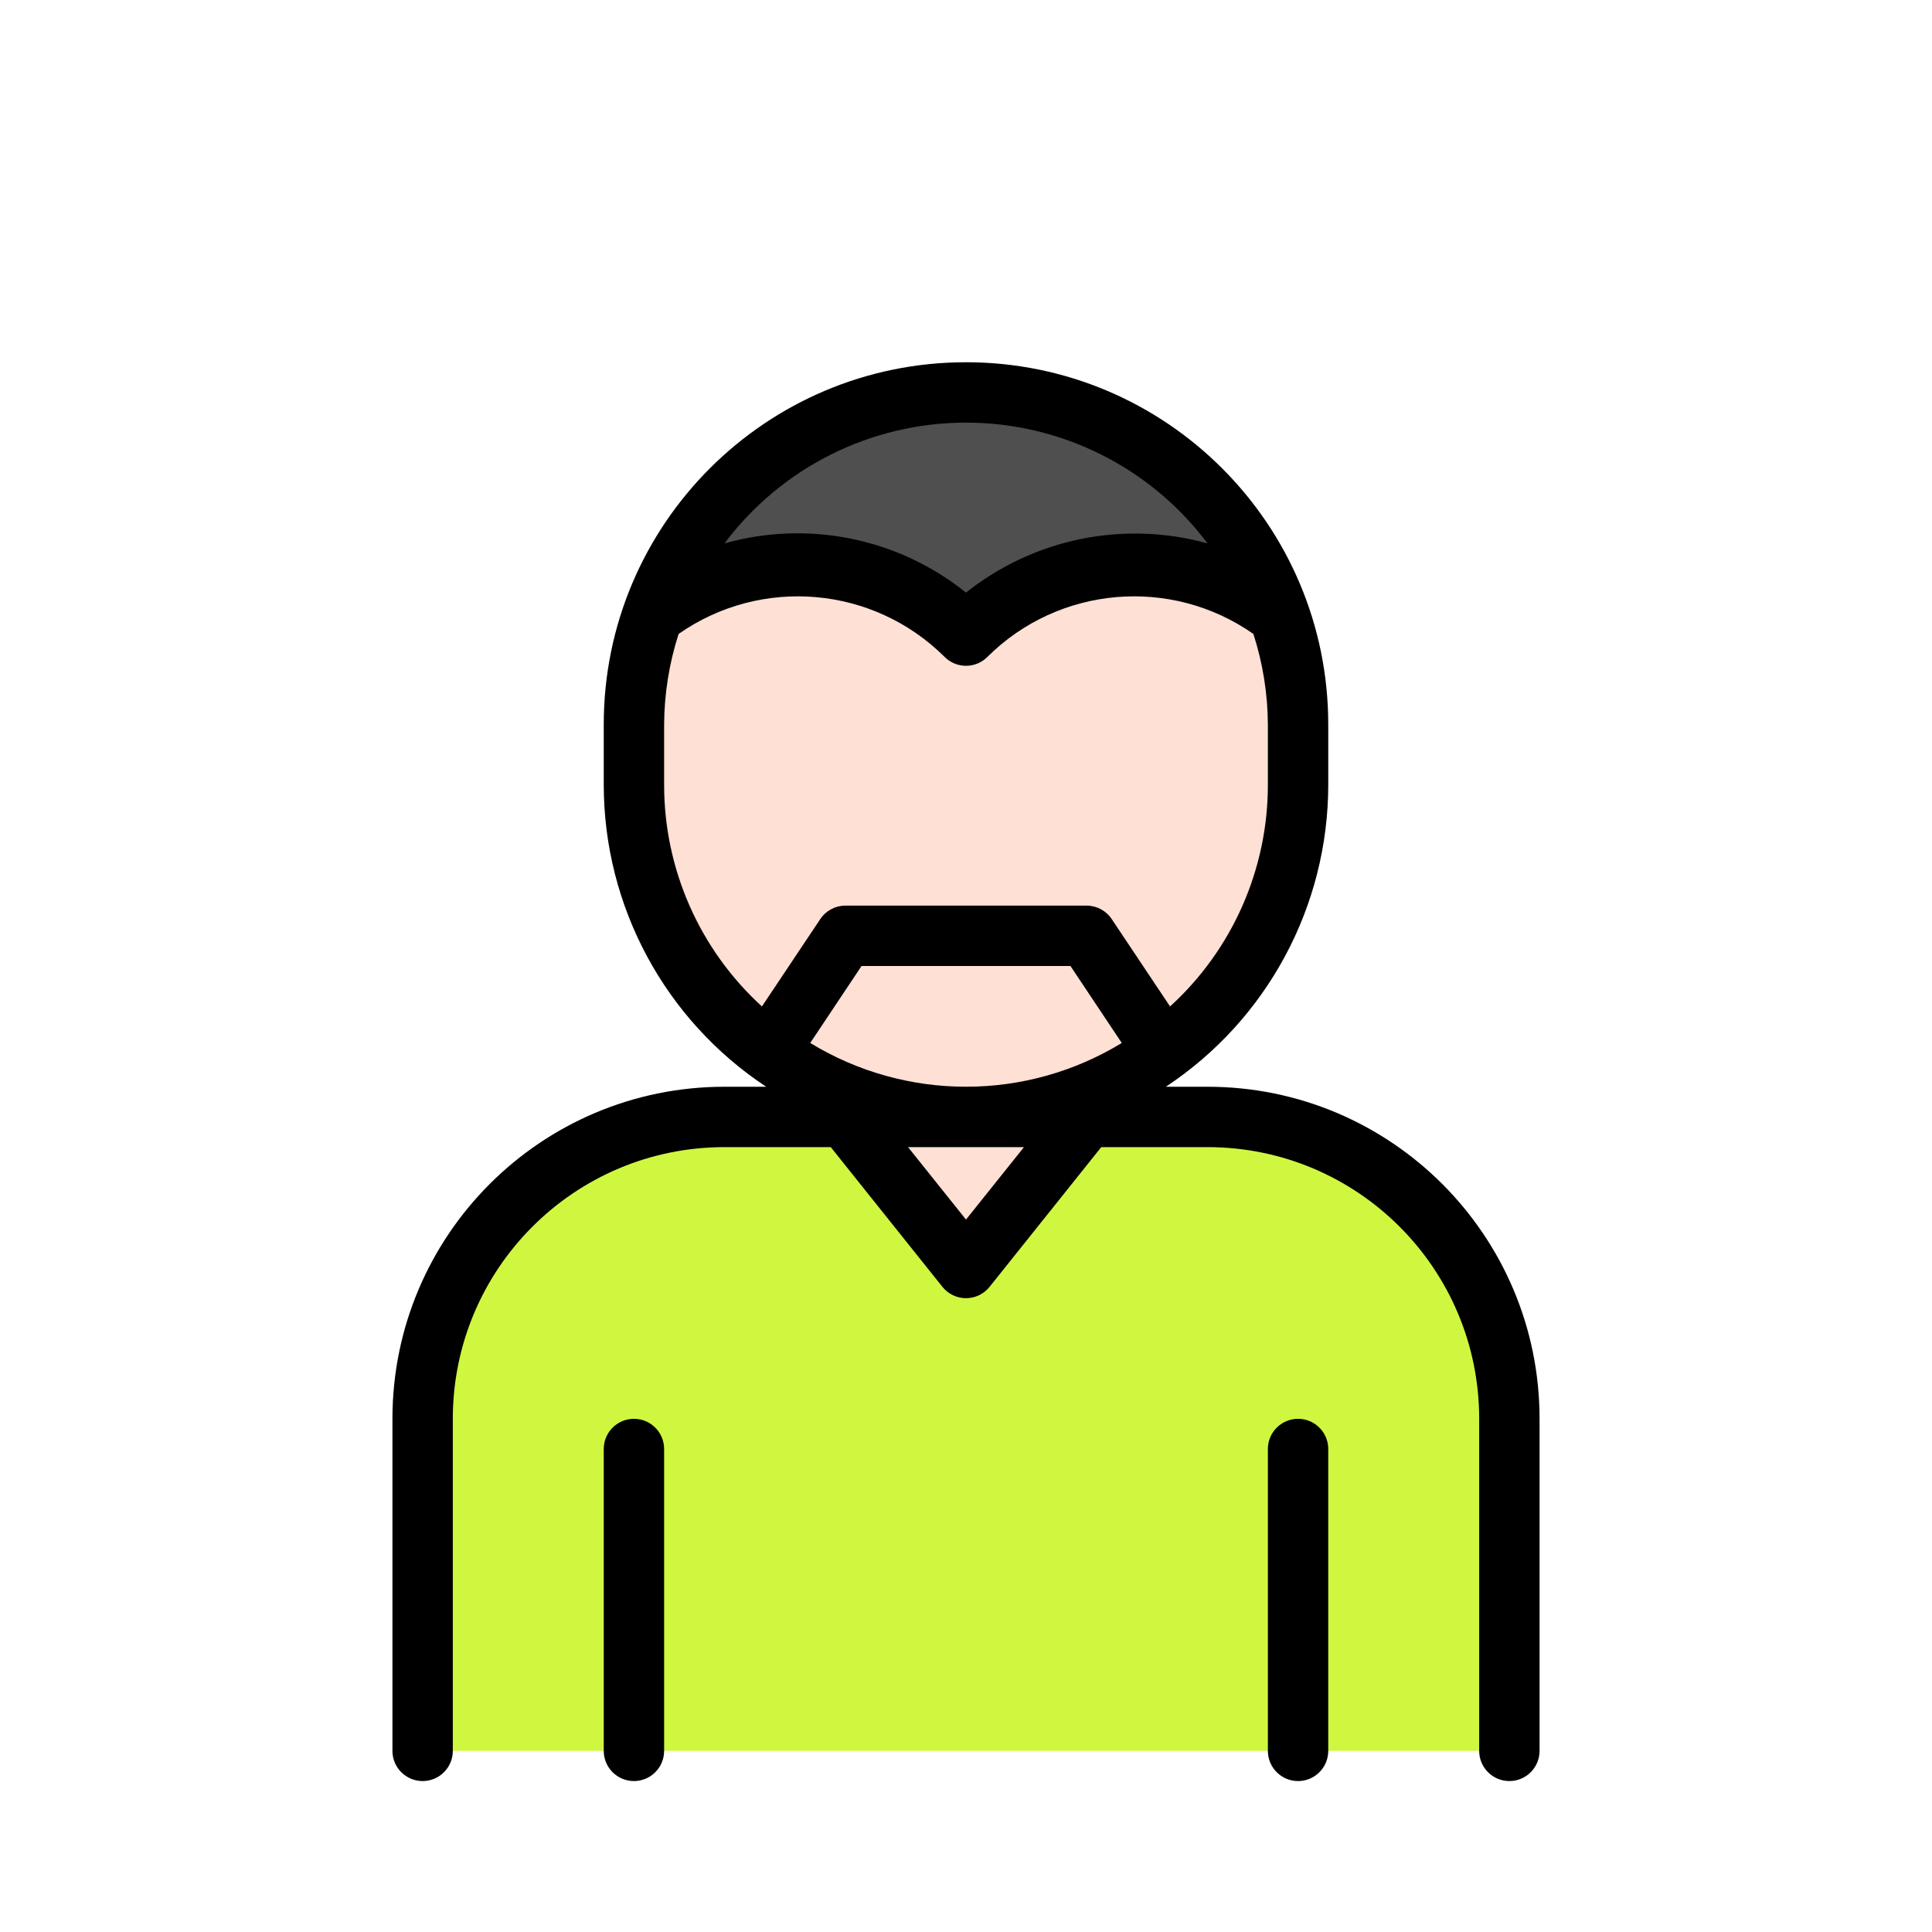
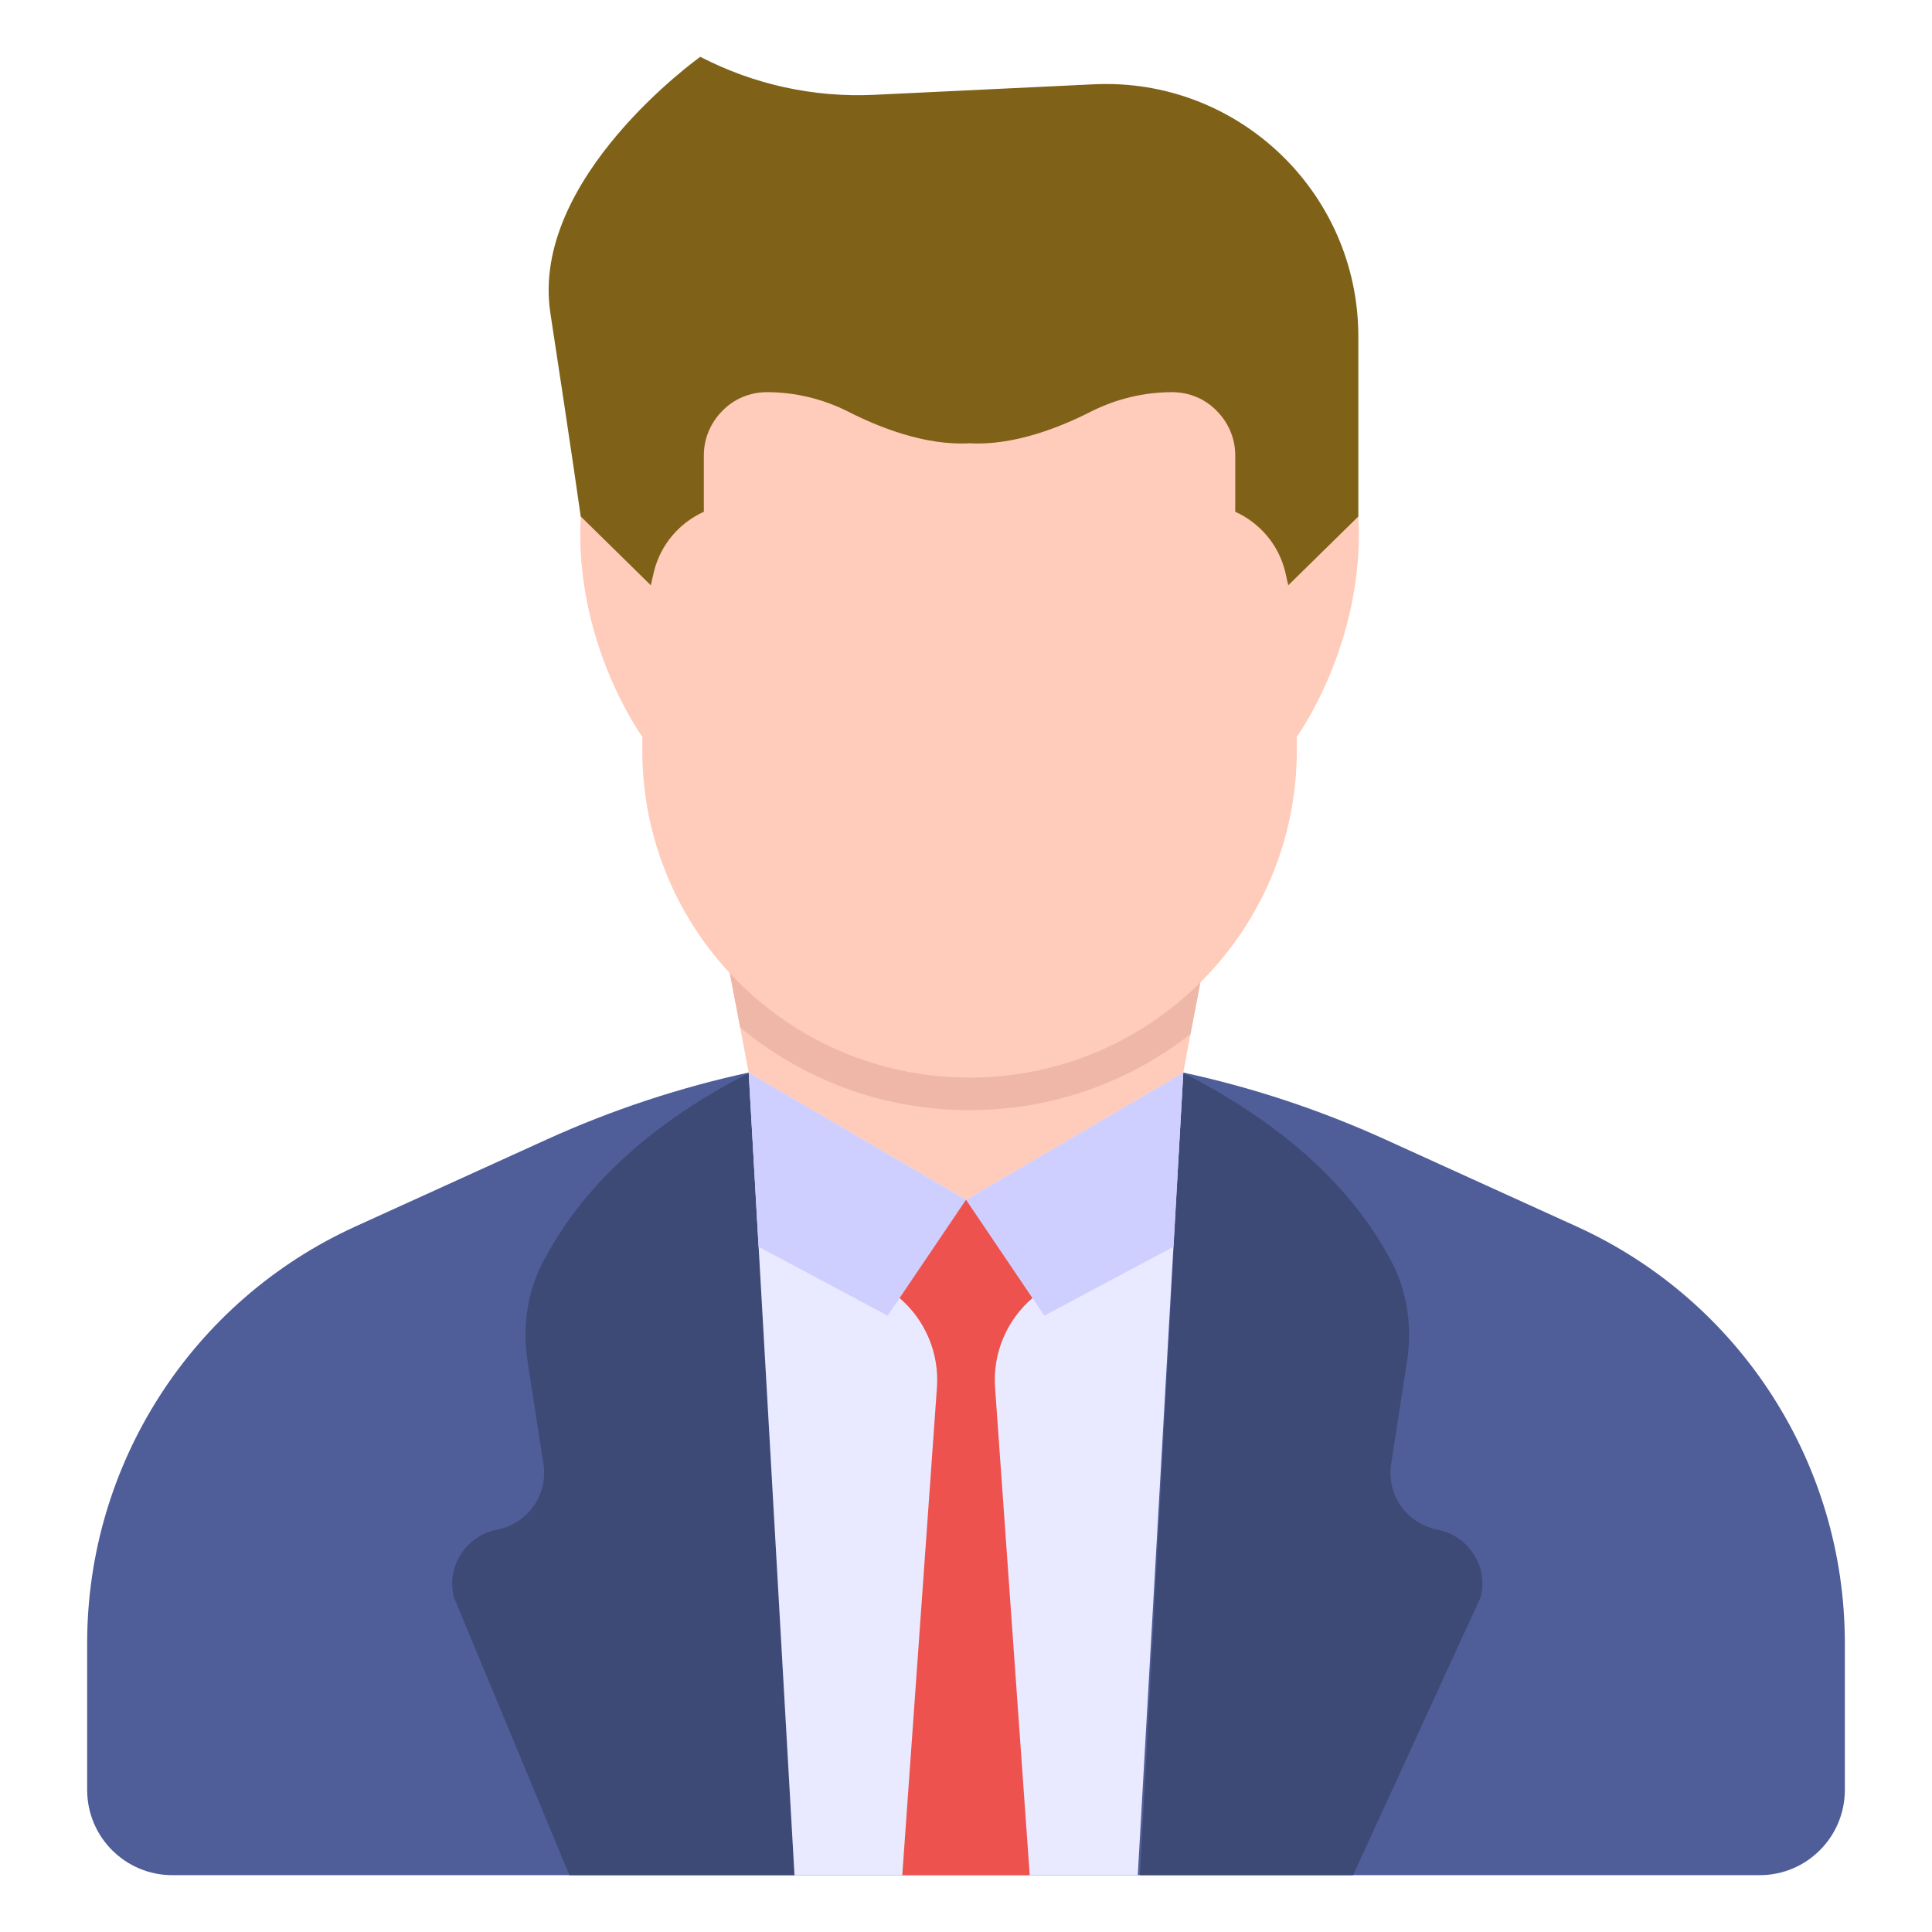
- <svg xmlns="http://www.w3.org/2000/svg" viewBox="0 0 64 64">
-   <g id="_16" data-name="16">
-     <path d="m24 37h16a10 10 0 0 1 10 10v11a0 0 0 0 1 0 0h-36a0 0 0 0 1 0 0v-11a10 10 0 0 1 10-10z" fill="#af3737" style="fill: rgb(207, 247, 64);" />
-     <path d="m40 36h-1.38a12 12 0 0 0 5.38-10v-2a12 12 0 0 0 -24 0v2a12 12 0 0 0 5.38 10h-1.38a11 11 0 0 0 -11 11v11a1 1 0 0 0 2 0v-11a9 9 0 0 1 9-9h3.52l3.7 4.63a1 1 0 0 0 1.56 0l3.7-4.63h3.52a9 9 0 0 1 9 9v11a1 1 0 0 0 2 0v-11a11 11 0 0 0 -11-11z" fill="#000000" />
-     <path d="m32 14a10 10 0 0 1 8 4 9 9 0 0 0 -8 1.63 8.92 8.92 0 0 0 -8-1.63 10 10 0 0 1 8-4z" fill="#4f4f4f" />
-     <g fill="#ffe0d4">
-       <path d="m22 26v-2a9.93 9.93 0 0 1 .48-3 6.89 6.89 0 0 1 8.81.76 1 1 0 0 0 1.42 0 6.89 6.89 0 0 1 8.81-.76 9.93 9.93 0 0 1 .48 3v2a9.93 9.93 0 0 1 -3.24 7.34l-1.93-2.89a1 1 0 0 0 -.83-.45h-8a1 1 0 0 0 -.83.45l-1.93 2.89a9.93 9.93 0 0 1 -3.24-7.34z" fill="#ffe0d4" />
-       <path d="m26.84 34.55 1.7-2.55h6.92l1.7 2.55a9.91 9.91 0 0 1 -10.32 0z" fill="#ffe0d4" />
-       <path d="m32 40.4-1.92-2.4h3.84z" fill="#ffe0d4" />
+ <svg xmlns="http://www.w3.org/2000/svg" id="Layer_1" enable-background="new 0 0 68 68" viewBox="0 0 68 68">
+   <g>
+     <g>
+       <g>
+         <path d="m61.932 66c1.657 0 3-1.343 3-3v-5.171c0-6.31-3.678-12.033-9.424-14.653l-6.723-3.057c-2.321-1.057-4.723-1.85-7.183-2.379-5.011-1.103-10.193-1.103-15.204 0-2.448.529-4.861 1.321-7.183 2.379l-6.723 3.057c-5.735 2.62-9.424 8.343-9.424 14.653v5.171c0 1.657 1.343 3 3 3z" fill="#4f5d99" />
+       </g>
    </g>
-     <path d="m21 47a1 1 0 0 0 -1 1v10a1 1 0 0 0 2 0v-10a1 1 0 0 0 -1-1z" fill="#000000" />
-     <path d="m43 47a1 1 0 0 0 -1 1v10a1 1 0 0 0 2 0v-10a1 1 0 0 0 -1-1z" fill="#000000" />
+     <g>
+       <g>
+         <g>
+           <path d="m20.041 66h7.919l-1.605-28.233c-3.218 1.648-5.71 3.787-7.182 6.534-.628 1.118-.804 2.452-.589 3.707l.544 3.52c.167 1.081-.55 2.1-1.623 2.308h-.001c-1.098.215-1.805 1.295-1.53 2.374z" fill="#3d4a75" />
+         </g>
+       </g>
+       <g>
+         <g>
+           <path d="m47.624 66 4.493-9.79c.275-1.079-.432-2.159-1.53-2.374h-.001c-1.073-.208-1.79-1.227-1.623-2.308l.544-3.52c.216-1.255.039-2.59-.589-3.707-1.472-2.747-4.052-4.889-7.27-6.537l-1.526 28.236z" fill="#3d4a75" />
+         </g>
+       </g>
+     </g>
+     <g>
+       <g>
+         <path d="m40.046 66 1.602-28.236-.046-.023c-5.011-1.103-10.193-1.103-15.204 0l-.046.023 1.612 28.236z" fill="#e9e9ff" />
+       </g>
+     </g>
+     <g>
+       <g>
+         <path d="m41.648 37.751-7.648 4.475 2.758 4.081 4.543-2.424z" fill="#cfcfff" />
+       </g>
+     </g>
+     <g>
+       <g>
+         <path d="m26.352 37.751 7.648 4.475-2.758 4.081-4.543-2.424z" fill="#cfcfff" />
+       </g>
+     </g>
+     <g>
+       <g>
+         <path d="m31.757 66h4.486l-1.22-17.164c-.085-1.199.403-2.367 1.316-3.149l-2.339-3.462-2.339 3.462c.913.782 1.401 1.95 1.316 3.149z" fill="#ed524e" />
+       </g>
+     </g>
+     <g>
+       <g>
+         <path d="m42.797 31.718-.896 4.678-.253 1.356-7.643 4.471-7.654-4.471-.299-1.586-.85-4.448z" fill="#ffcbba" />
+       </g>
+     </g>
+     <g>
+       <g>
+         <path d="m42.797 31.718-.896 4.678c-2.149 1.678-4.838 2.677-7.769 2.677h-.023c-3.057 0-5.861-1.091-8.056-2.907l-.85-4.448z" fill="#efb7a8" />
+       </g>
+     </g>
+     <g>
+       <g>
+         <g>
+           <path d="m47.809 18.178v-6.335c0-5.075-4.242-9.119-9.311-8.876l-7.728.37c-2.122.102-4.234-.36-6.121-1.337l-.001-0s-6.005 4.269-5.276 9.025 1.068 7.153 1.068 7.153l1.223 3.364 5.276.868 6.144-.625 6.283 1.701 4.2-.382 2.499-1.388z" fill="#7f6218" />
+         </g>
+       </g>
+       <g>
+         <g>
+           <path d="m45.643 25.931v.478c0 6.364-5.154 11.518-11.507 11.518h-.022c-6.353 0-11.507-5.153-11.507-11.518v-.478s-2.41-3.31-2.166-7.753l2.466 2.422.111-.489c.233-.933.878-1.7 1.755-2.099v-1.988c0-.611.255-1.166.655-1.566.4-.411.955-.655 1.566-.655.988 0 1.955.233 2.844.677 1.066.545 2.71 1.211 4.287 1.122 1.577.089 3.221-.578 4.287-1.122.889-.444 1.855-.677 2.844-.677.611 0 1.166.244 1.566.655.4.4.655.956.655 1.566v1.988c.878.4 1.522 1.166 1.755 2.099l.111.489 2.466-2.422c.244 4.443-2.166 7.753-2.166 7.753z" fill="#ffcbba" />
+         </g>
+       </g>
+     </g>
  </g>
</svg>
